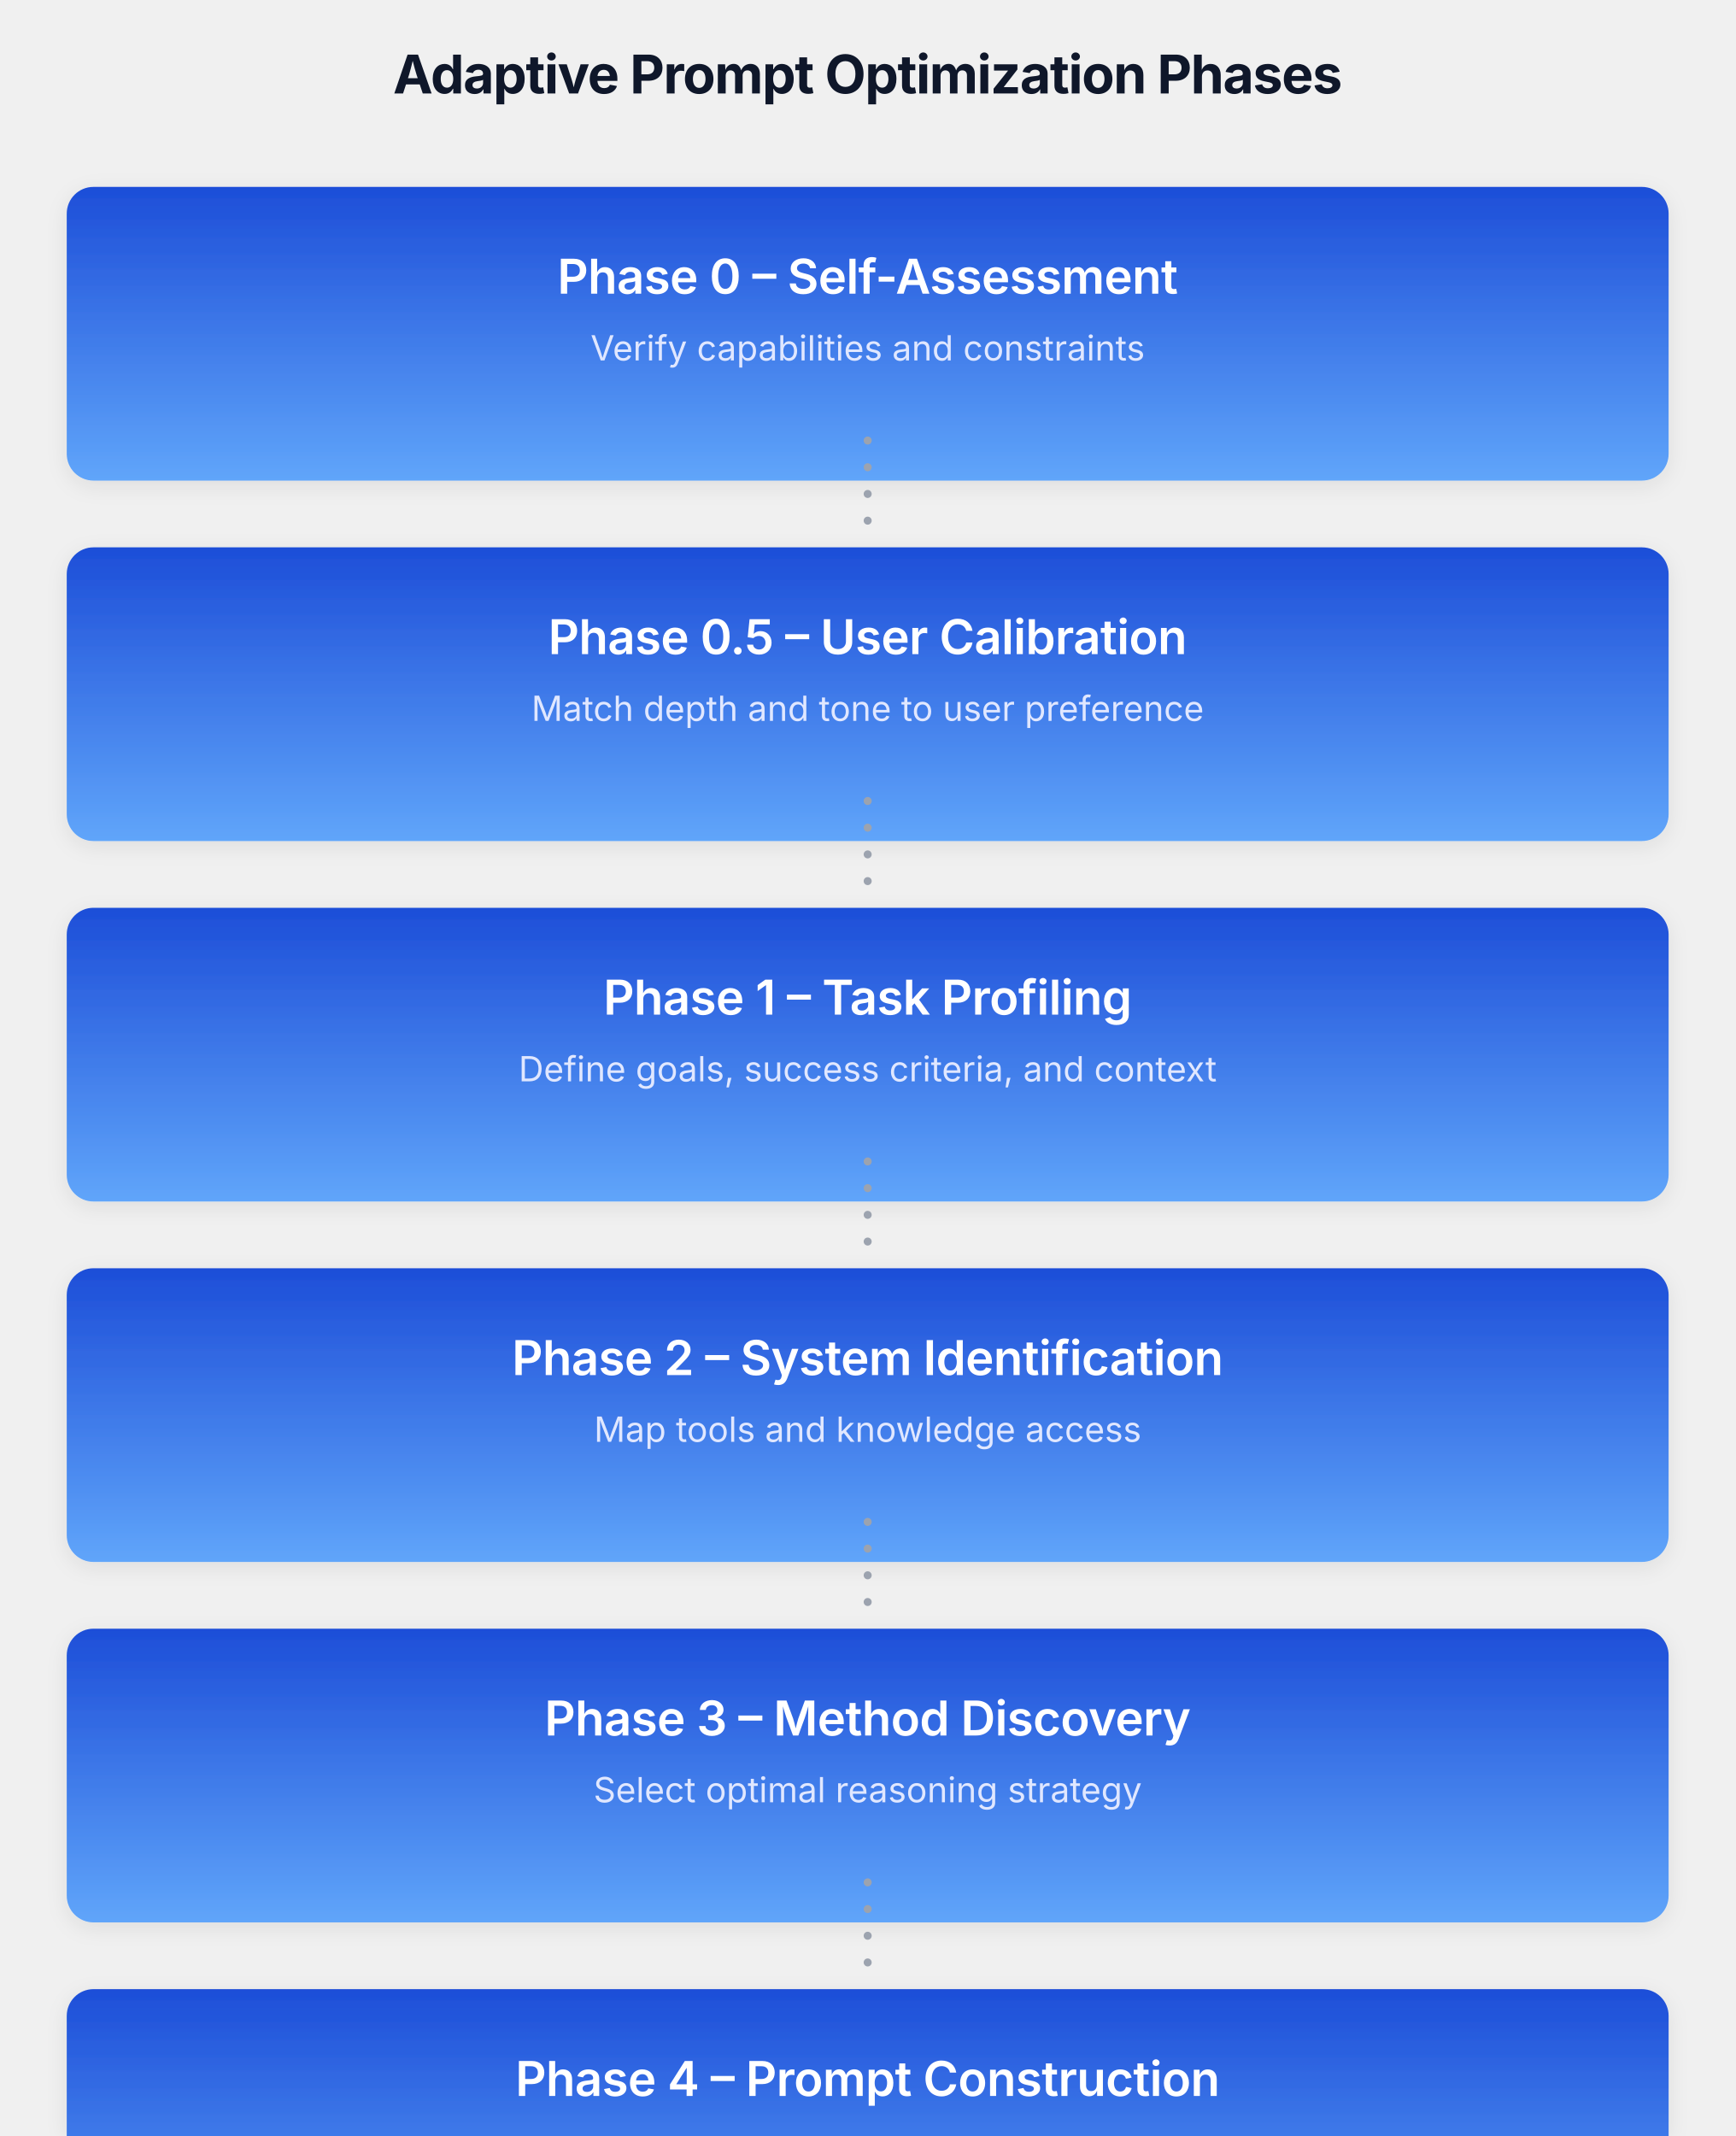
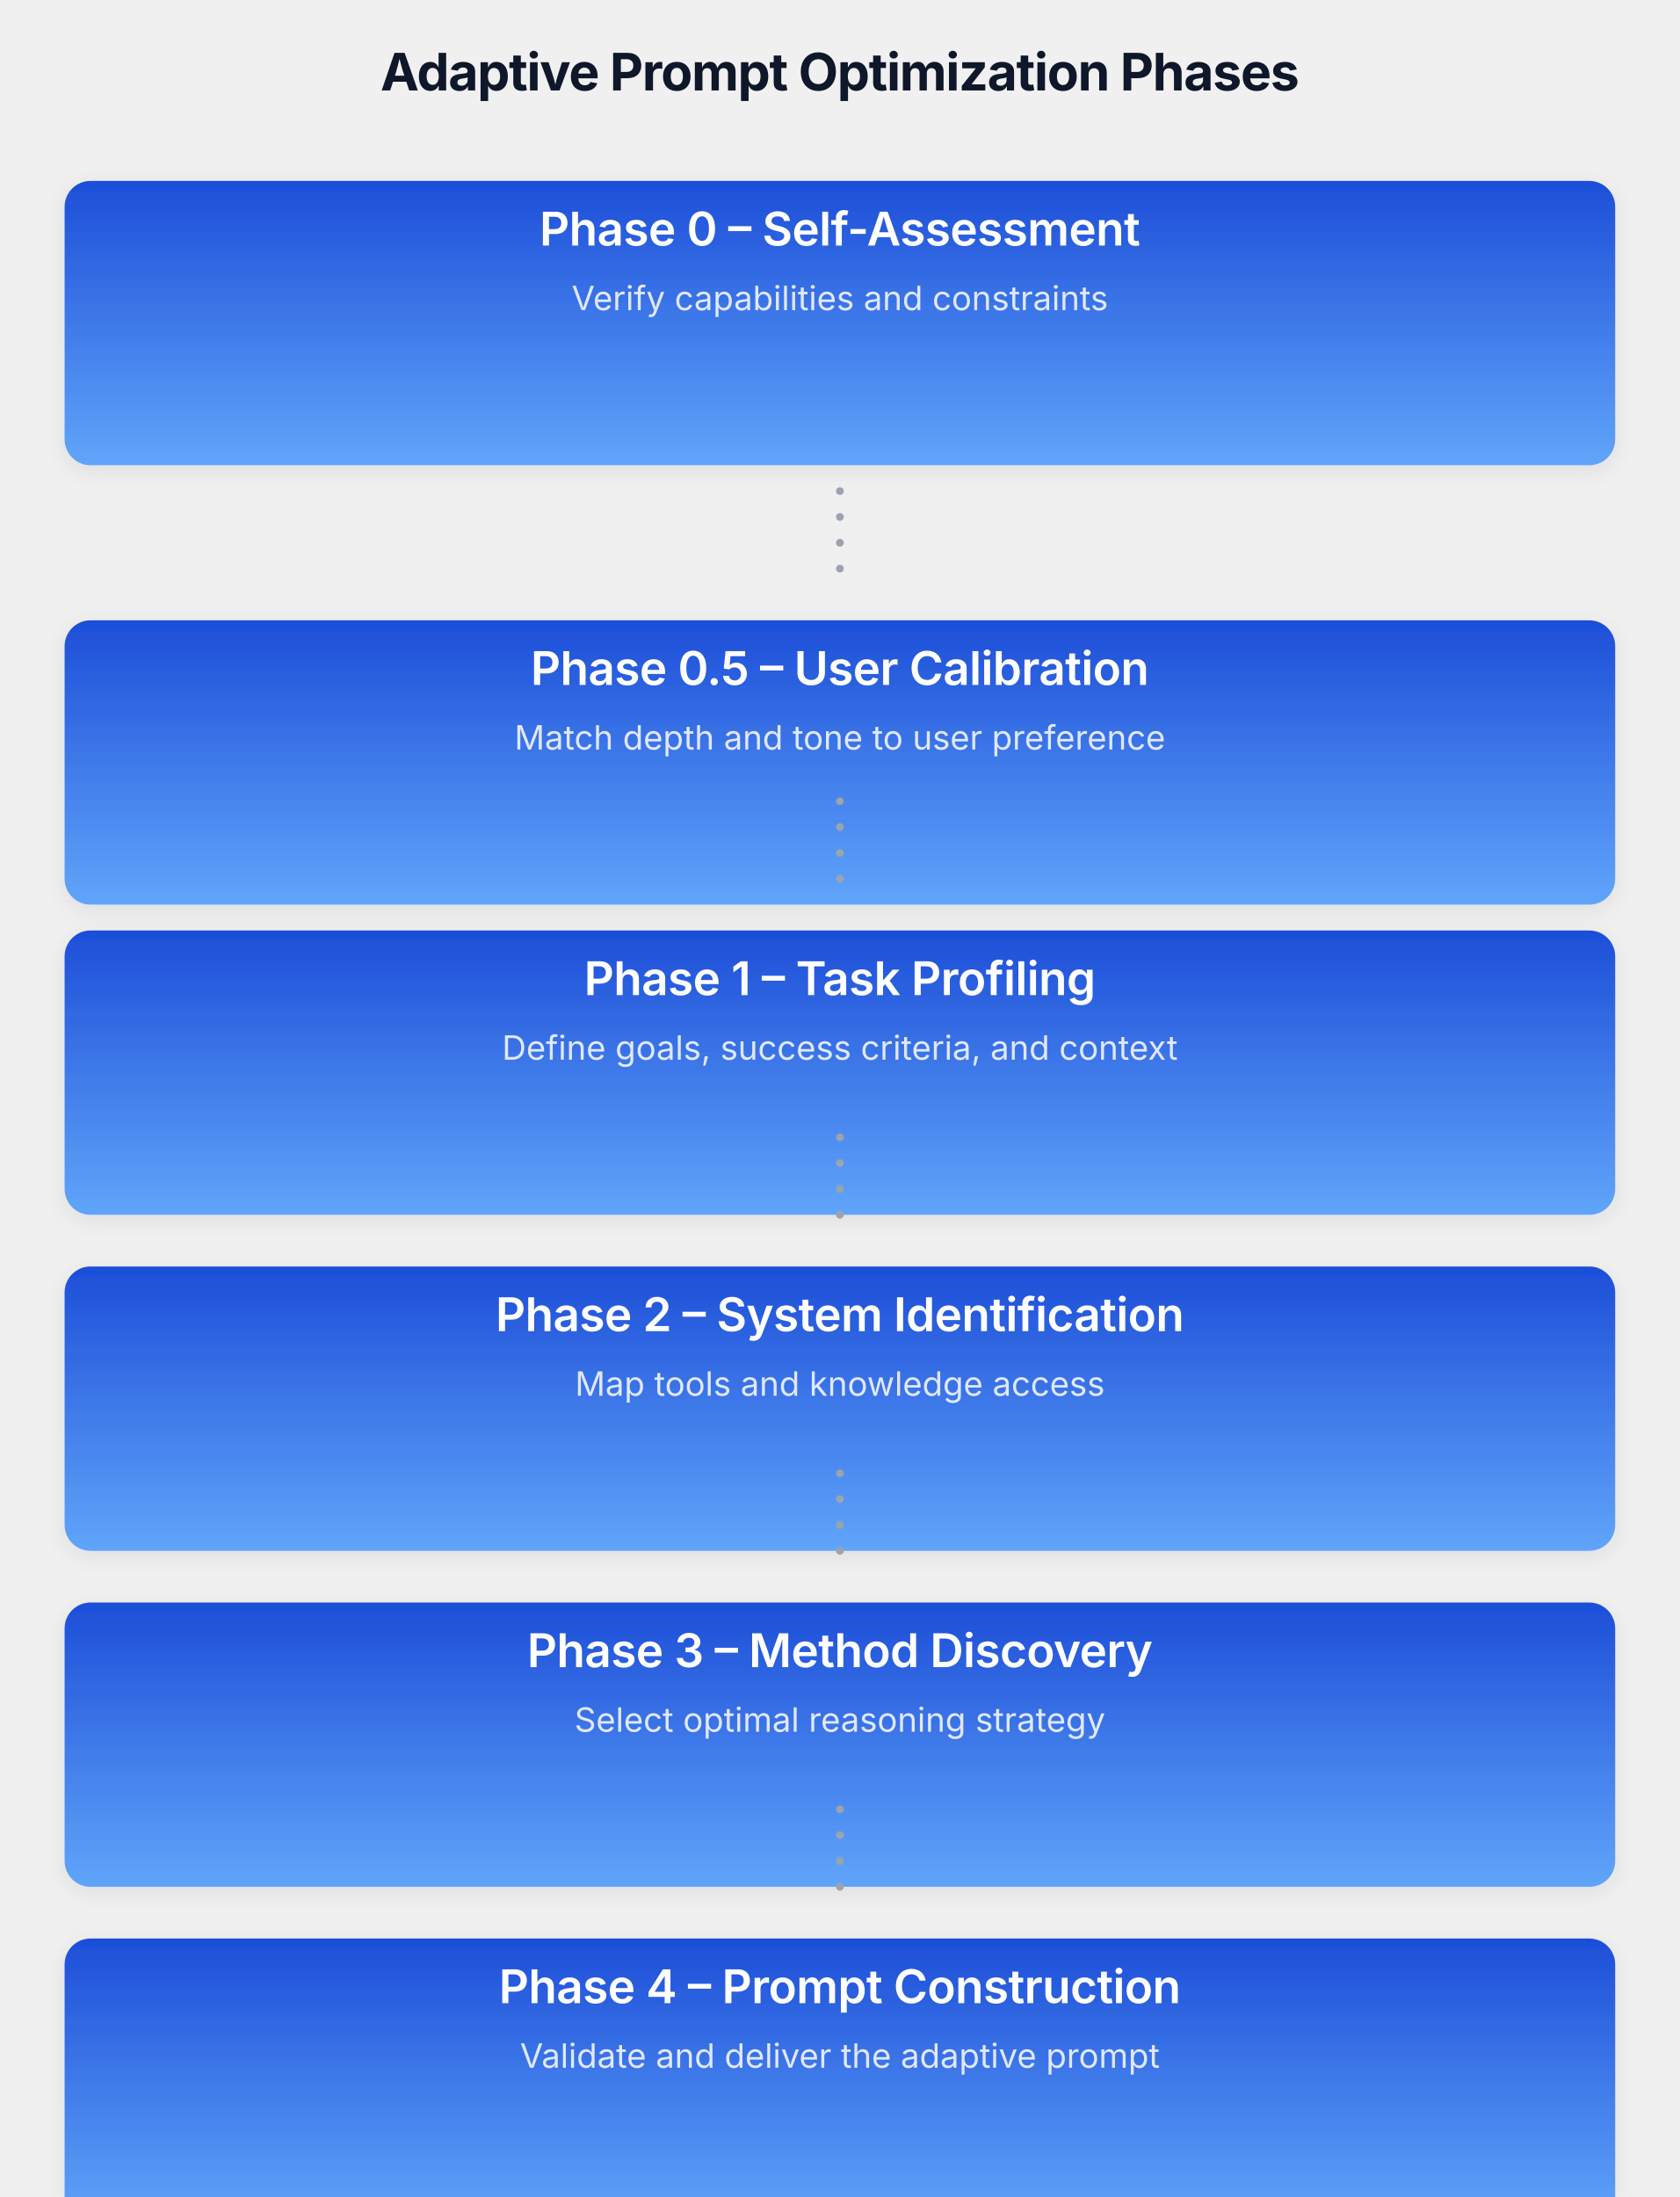
- <svg xmlns="http://www.w3.org/2000/svg" width="650" height="800" viewBox="0 0 650 800" preserveAspectRatio="xMidYMid meet">
+ <svg xmlns="http://www.w3.org/2000/svg" width="650" height="850" viewBox="0 0 650 850" preserveAspectRatio="xMidYMid meet">
  <defs>
    <linearGradient id="phaseBlueLight" x1="0" y1="0" x2="0" y2="1">
      <stop offset="0%" stop-color="#1D4ED8" />
      <stop offset="100%" stop-color="#60A5FA" />
    </linearGradient>
    <filter id="shadowLight">
      <feDropShadow dx="0" dy="2" stdDeviation="4" flood-opacity="0.08" flood-color="#000000" />
    </filter>
  </defs>
  <text x="325" y="35" text-anchor="middle" font-family="SF Pro Display, system-ui, -apple-system, sans-serif" font-weight="700" font-size="20" line-height="1.4" fill="#0F172A" letter-spacing="-0.02em">
    Adaptive Prompt Optimization Phases
  </text>
  <g font-family="SF Pro Text, system-ui, -apple-system, sans-serif" text-anchor="middle">
    <g>
      <rect x="25" y="70" width="600" height="110" rx="10" fill="url(#phaseBlueLight)" filter="url(#shadowLight)" />
-       <text x="325" y="110" font-weight="600" font-size="18" fill="#FFFFFF" letter-spacing="-0.01em" line-height="1.3">
+       <text x="325" y="95" font-weight="600" font-size="18" fill="#FFFFFF" letter-spacing="-0.01em">
        Phase 0 – Self-Assessment
      </text>
-       <text x="325" y="135" font-weight="400" font-size="13" fill="#E0E7FF" letter-spacing="0">
+       <text x="325" y="120" font-weight="400" font-size="13" fill="#E0E7FF" letter-spacing="0">
        Verify capabilities and constraints
      </text>
    </g>
-     <circle cx="325" cy="165" r="1.5" fill="#9CA3AF" />
-     <circle cx="325" cy="175" r="1.5" fill="#9CA3AF" />
-     <circle cx="325" cy="185" r="1.5" fill="#9CA3AF" />
-     <circle cx="325" cy="195" r="1.5" fill="#9CA3AF" />
+     <circle cx="325" cy="190" r="1.5" fill="#9CA3AF" />
+     <circle cx="325" cy="200" r="1.5" fill="#9CA3AF" />
+     <circle cx="325" cy="210" r="1.5" fill="#9CA3AF" />
+     <circle cx="325" cy="220" r="1.5" fill="#9CA3AF" />
    <g>
-       <rect x="25" y="205" width="600" height="110" rx="10" fill="url(#phaseBlueLight)" filter="url(#shadowLight)" />
-       <text x="325" y="245" font-weight="600" font-size="18" fill="#FFFFFF" letter-spacing="-0.01em" line-height="1.3">
+       <rect x="25" y="240" width="600" height="110" rx="10" fill="url(#phaseBlueLight)" filter="url(#shadowLight)" />
+       <text x="325" y="265" font-weight="600" font-size="18" fill="#FFFFFF" letter-spacing="-0.01em">
        Phase 0.5 – User Calibration
      </text>
-       <text x="325" y="270" font-weight="400" font-size="13" fill="#E0E7FF" letter-spacing="0">
+       <text x="325" y="290" font-weight="400" font-size="13" fill="#E0E7FF" letter-spacing="0">
        Match depth and tone to user preference
      </text>
    </g>
-     <circle cx="325" cy="300" r="1.5" fill="#9CA3AF" />
    <circle cx="325" cy="310" r="1.5" fill="#9CA3AF" />
    <circle cx="325" cy="320" r="1.5" fill="#9CA3AF" />
    <circle cx="325" cy="330" r="1.5" fill="#9CA3AF" />
+     <circle cx="325" cy="340" r="1.5" fill="#9CA3AF" />
    <g>
-       <rect x="25" y="340" width="600" height="110" rx="10" fill="url(#phaseBlueLight)" filter="url(#shadowLight)" />
-       <text x="325" y="380" font-weight="600" font-size="18" fill="#FFFFFF" letter-spacing="-0.01em" line-height="1.3">
+       <rect x="25" y="360" width="600" height="110" rx="10" fill="url(#phaseBlueLight)" filter="url(#shadowLight)" />
+       <text x="325" y="385" font-weight="600" font-size="18" fill="#FFFFFF" letter-spacing="-0.01em">
        Phase 1 – Task Profiling
      </text>
-       <text x="325" y="405" font-weight="400" font-size="13" fill="#E0E7FF" letter-spacing="0">
+       <text x="325" y="410" font-weight="400" font-size="13" fill="#E0E7FF" letter-spacing="0">
        Define goals, success criteria, and context
      </text>
    </g>
-     <circle cx="325" cy="435" r="1.5" fill="#9CA3AF" />
-     <circle cx="325" cy="445" r="1.5" fill="#9CA3AF" />
-     <circle cx="325" cy="455" r="1.5" fill="#9CA3AF" />
-     <circle cx="325" cy="465" r="1.5" fill="#9CA3AF" />
+     <circle cx="325" cy="440" r="1.5" fill="#9CA3AF" />
+     <circle cx="325" cy="450" r="1.5" fill="#9CA3AF" />
+     <circle cx="325" cy="460" r="1.5" fill="#9CA3AF" />
+     <circle cx="325" cy="470" r="1.5" fill="#9CA3AF" />
    <g>
-       <rect x="25" y="475" width="600" height="110" rx="10" fill="url(#phaseBlueLight)" filter="url(#shadowLight)" />
-       <text x="325" y="515" font-weight="600" font-size="18" fill="#FFFFFF" letter-spacing="-0.01em" line-height="1.3">
+       <rect x="25" y="490" width="600" height="110" rx="10" fill="url(#phaseBlueLight)" filter="url(#shadowLight)" />
+       <text x="325" y="515" font-weight="600" font-size="18" fill="#FFFFFF" letter-spacing="-0.01em">
        Phase 2 – System Identification
      </text>
      <text x="325" y="540" font-weight="400" font-size="13" fill="#E0E7FF" letter-spacing="0">
        Map tools and knowledge access
      </text>
    </g>
    <circle cx="325" cy="570" r="1.5" fill="#9CA3AF" />
    <circle cx="325" cy="580" r="1.5" fill="#9CA3AF" />
    <circle cx="325" cy="590" r="1.5" fill="#9CA3AF" />
    <circle cx="325" cy="600" r="1.5" fill="#9CA3AF" />
    <g>
-       <rect x="25" y="610" width="600" height="110" rx="10" fill="url(#phaseBlueLight)" filter="url(#shadowLight)" />
-       <text x="325" y="650" font-weight="600" font-size="18" fill="#FFFFFF" letter-spacing="-0.01em" line-height="1.3">
+       <rect x="25" y="620" width="600" height="110" rx="10" fill="url(#phaseBlueLight)" filter="url(#shadowLight)" />
+       <text x="325" y="645" font-weight="600" font-size="18" fill="#FFFFFF" letter-spacing="-0.01em">
        Phase 3 – Method Discovery
      </text>
-       <text x="325" y="675" font-weight="400" font-size="13" fill="#E0E7FF" letter-spacing="0">
+       <text x="325" y="670" font-weight="400" font-size="13" fill="#E0E7FF" letter-spacing="0">
        Select optimal reasoning strategy
      </text>
    </g>
-     <circle cx="325" cy="705" r="1.5" fill="#9CA3AF" />
-     <circle cx="325" cy="715" r="1.5" fill="#9CA3AF" />
-     <circle cx="325" cy="725" r="1.5" fill="#9CA3AF" />
-     <circle cx="325" cy="735" r="1.5" fill="#9CA3AF" />
+     <circle cx="325" cy="700" r="1.5" fill="#9CA3AF" />
+     <circle cx="325" cy="710" r="1.5" fill="#9CA3AF" />
+     <circle cx="325" cy="720" r="1.5" fill="#9CA3AF" />
+     <circle cx="325" cy="730" r="1.5" fill="#9CA3AF" />
    <g>
-       <rect x="25" y="745" width="600" height="110" rx="10" fill="url(#phaseBlueLight)" filter="url(#shadowLight)" />
-       <text x="325" y="785" font-weight="600" font-size="18" fill="#FFFFFF" letter-spacing="-0.01em" line-height="1.3">
+       <rect x="25" y="750" width="600" height="110" rx="10" fill="url(#phaseBlueLight)" filter="url(#shadowLight)" />
+       <text x="325" y="775" font-weight="600" font-size="18" fill="#FFFFFF" letter-spacing="-0.01em">
        Phase 4 – Prompt Construction
      </text>
-       <text x="325" y="810" font-weight="400" font-size="13" fill="#E0E7FF" letter-spacing="0">
+       <text x="325" y="800" font-weight="400" font-size="13" fill="#E0E7FF" letter-spacing="0">
        Validate and deliver the adaptive prompt
      </text>
    </g>
  </g>
</svg>
